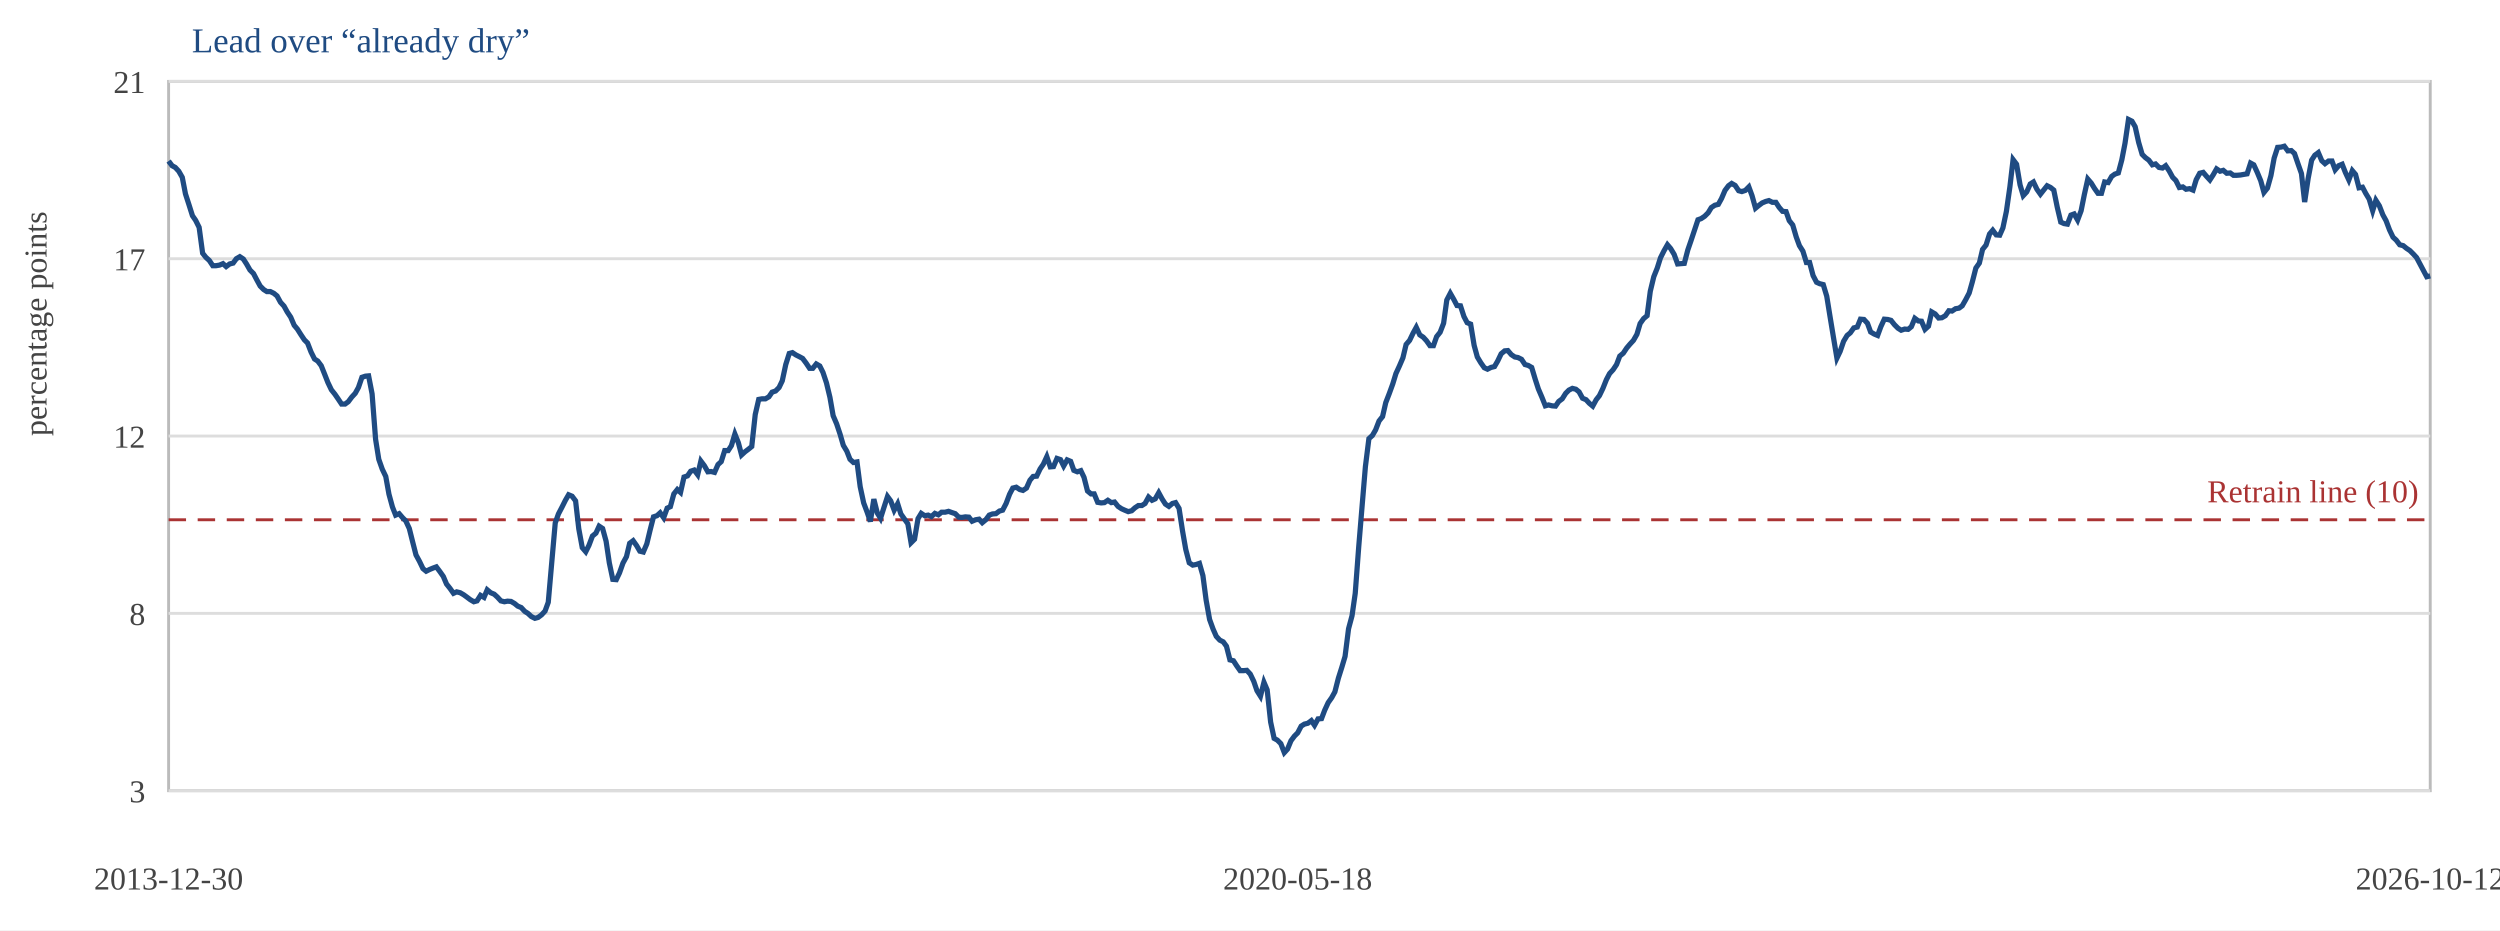
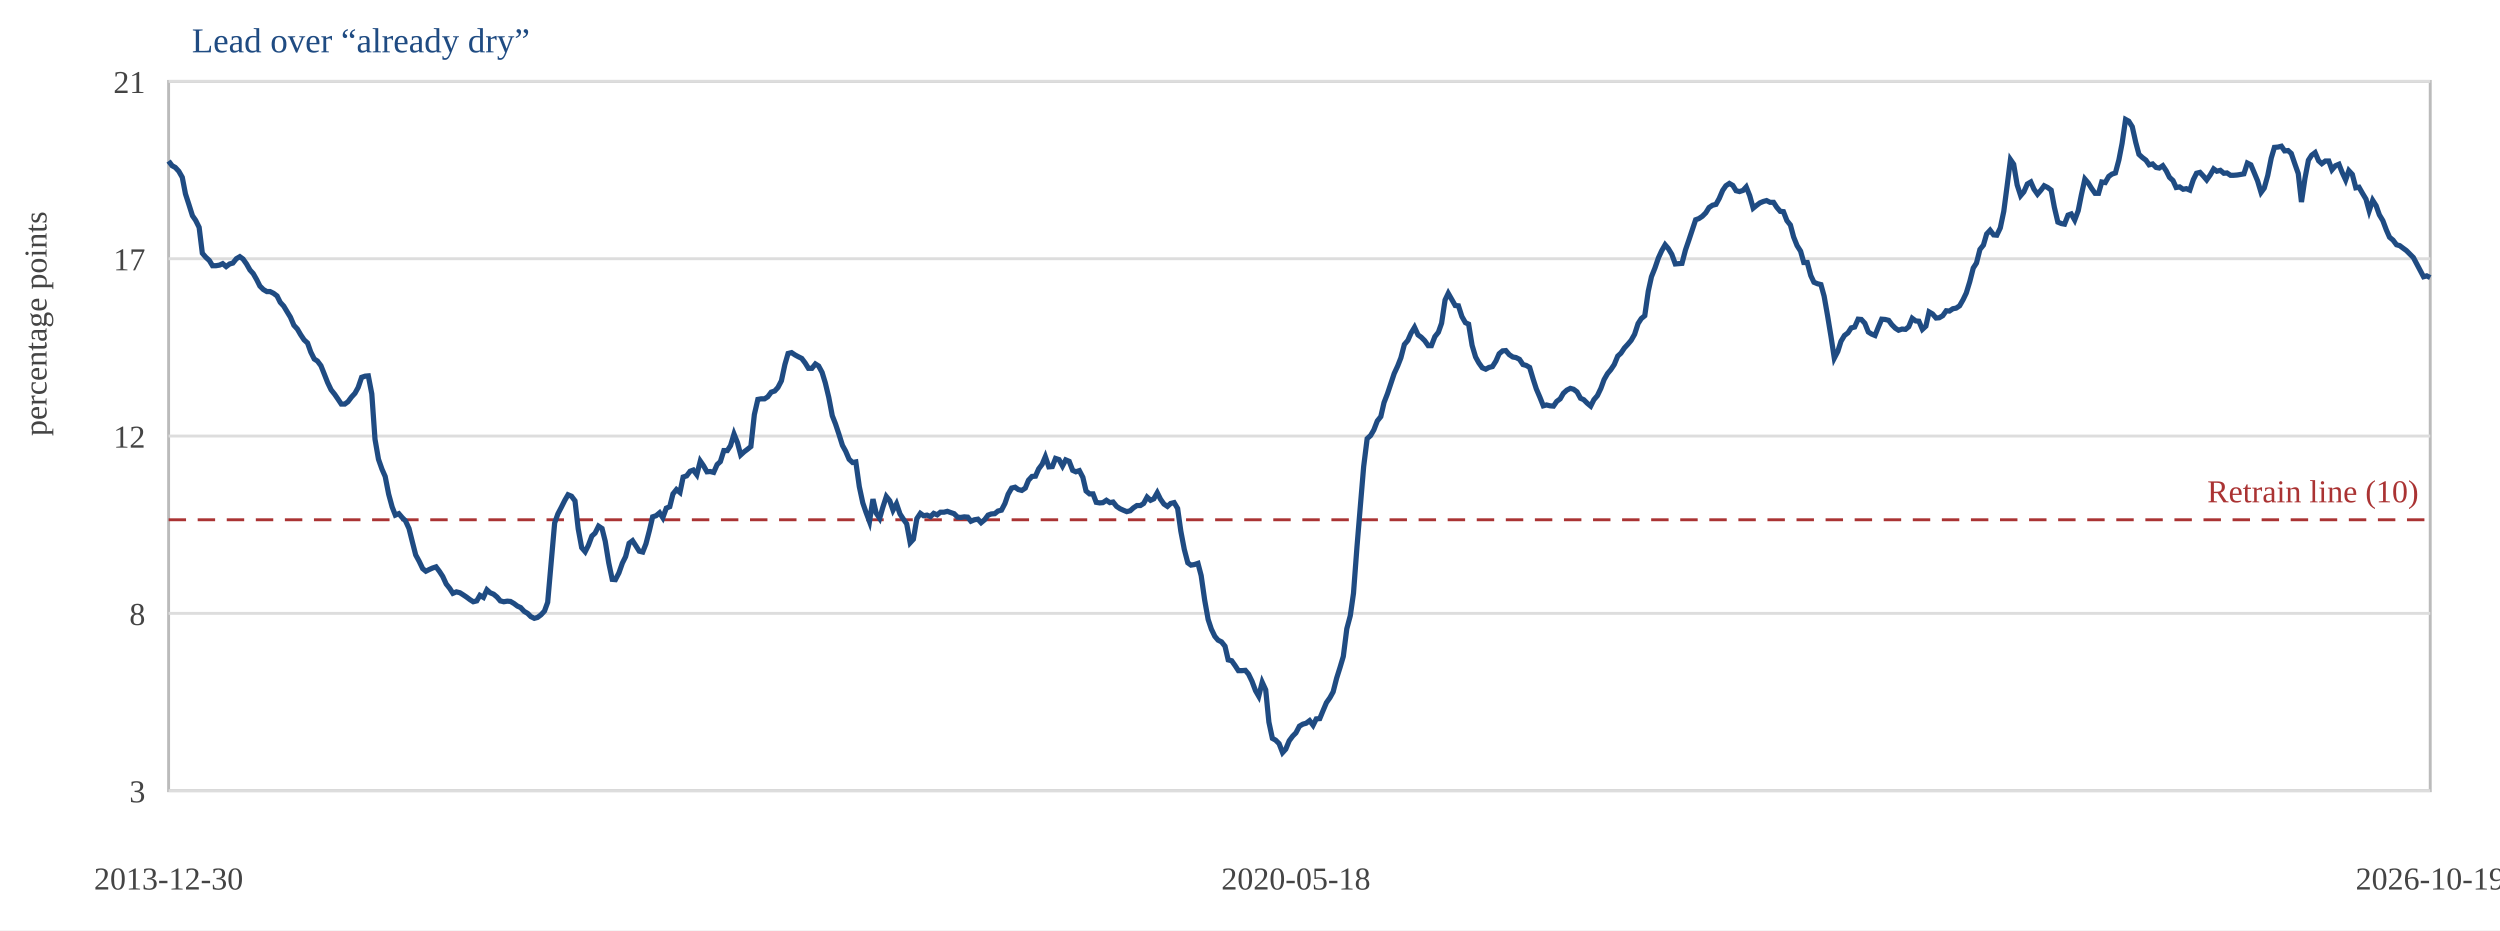
<svg xmlns="http://www.w3.org/2000/svg" width="860" height="320" viewBox="0 0 860 320" role="img">
  <rect width="860" height="320" fill="white" />
  <rect x="58" y="28" width="778" height="244" fill="none" stroke="#bbb" />
  <line x1="58" y1="272.0" x2="836" y2="272.0" stroke="#ddd" />
  <text x="50" y="276.0" text-anchor="end" font-size="11" fill="#444">3</text>
  <line x1="58" y1="211.0" x2="836" y2="211.0" stroke="#ddd" />
  <text x="50" y="215.0" text-anchor="end" font-size="11" fill="#444">8</text>
  <line x1="58" y1="150.0" x2="836" y2="150.0" stroke="#ddd" />
  <text x="50" y="154.0" text-anchor="end" font-size="11" fill="#444">12</text>
  <line x1="58" y1="89.0" x2="836" y2="89.0" stroke="#ddd" />
  <text x="50" y="93.0" text-anchor="end" font-size="11" fill="#444">17</text>
  <line x1="58" y1="28.0" x2="836" y2="28.0" stroke="#ddd" />
  <text x="50" y="32.0" text-anchor="end" font-size="11" fill="#444">21</text>
  <line x1="58" y1="178.8" x2="836" y2="178.8" stroke="#a33" stroke-dasharray="6 4" />
  <text x="832" y="172.8" text-anchor="end" font-size="11" fill="#a33">Retrain line (10)</text>
-   <polyline fill="none" stroke="#1f4b82" stroke-width="1.8" points="58.0,55.4 59.2,57.0 60.3,57.6 61.5,58.9 62.7,61.0 63.8,66.7 65.0,70.4 66.2,74.2 67.3,75.8 68.5,78.2 69.7,87.1 70.8,88.5 72.0,89.6 73.2,91.4 74.3,91.4 75.5,91.2 76.7,90.7 77.8,91.7 79.0,90.8 80.2,90.5 81.3,89.0 82.5,88.3 83.7,89.1 84.8,90.8 86.0,92.9 87.2,94.1 88.3,96.2 89.5,98.4 90.7,99.6 91.8,100.3 93.0,100.3 94.2,100.9 95.3,101.8 96.5,104.0 97.7,105.3 98.8,107.3 100.0,109.1 101.2,111.9 102.3,113.2 103.5,115.1 104.7,116.9 105.8,118.0 107.0,121.1 108.2,123.5 109.3,124.2 110.5,125.8 111.7,128.8 112.8,131.6 114.0,134.1 115.2,135.6 116.3,137.2 117.5,139.0 118.7,139.0 119.8,138.2 121.0,136.6 122.2,135.3 123.3,133.3 124.5,129.8 125.7,129.4 126.8,129.3 128.0,135.5 129.2,151.1 130.3,158.0 131.5,161.4 132.7,163.9 133.8,170.0 135.0,174.4 136.1,177.2 137.3,176.7 138.5,178.1 139.6,179.2 140.8,181.8 142.0,186.6 143.1,190.9 144.3,193.1 145.5,195.6 146.6,196.5 147.8,195.9 149.0,195.4 150.1,195.0 151.3,196.6 152.5,198.3 153.6,200.9 154.8,202.4 156.0,204.1 157.1,203.6 158.3,203.9 159.5,204.6 160.6,205.4 161.8,206.3 163.0,207.0 164.1,206.7 165.3,204.8 166.5,205.5 167.6,202.9 168.8,203.9 170.0,204.4 171.1,205.4 172.3,206.7 173.5,207.0 174.6,206.8 175.8,206.9 177.0,207.6 178.1,208.5 179.3,209.0 180.5,210.3 181.6,211.0 182.8,212.1 184.0,212.7 185.1,212.4 186.3,211.5 187.5,210.2 188.6,207.2 189.8,193.5 191.0,179.9 192.1,176.8 193.3,174.5 194.5,172.1 195.6,170.2 196.8,170.7 198.0,172.3 199.1,181.9 200.3,188.4 201.5,189.8 202.6,187.6 203.8,184.4 205.0,183.4 206.1,181.0 207.3,181.8 208.5,186.2 209.6,193.6 210.8,199.3 212.0,199.4 213.1,197.1 214.3,193.7 215.5,191.5 216.6,186.9 217.8,186.0 219.0,187.7 220.1,189.6 221.3,189.9 222.5,187.1 223.6,182.5 224.8,177.8 226.0,177.4 227.1,176.4 228.3,178.1 229.5,174.8 230.6,174.3 231.8,169.9 233.0,168.4 234.1,169.4 235.3,164.1 236.5,163.7 237.6,162.1 238.8,161.7 240.0,163.3 241.1,158.6 242.3,160.2 243.5,162.3 244.6,162.2 245.8,162.5 247.0,159.8 248.1,158.8 249.3,155.0 250.5,155.0 251.6,153.3 252.8,149.3 254.0,152.3 255.1,156.5 256.3,155.4 257.5,154.5 258.6,153.6 259.8,142.6 261.0,137.4 262.1,137.2 263.3,137.2 264.5,136.5 265.6,134.9 266.8,134.5 268.0,133.3 269.1,131.0 270.3,125.4 271.5,121.6 272.6,121.3 273.8,122.1 275.0,122.7 276.1,123.3 277.3,124.9 278.5,126.7 279.6,126.7 280.8,125.2 282.0,125.9 283.1,128.1 284.3,131.7 285.5,136.7 286.6,143.0 287.8,145.8 289.0,149.4 290.1,153.2 291.3,155.2 292.4,158.0 293.6,159.1 294.8,158.9 295.9,167.4 297.1,173.0 298.3,176.2 299.4,179.4 300.6,171.7 301.8,176.5 302.9,178.3 304.1,174.5 305.3,170.8 306.4,172.3 307.6,175.5 308.8,173.3 309.9,176.8 311.1,178.5 312.3,180.2 313.4,186.7 314.6,185.5 315.8,178.4 316.9,176.6 318.1,177.4 319.3,177.2 320.4,177.7 321.6,176.6 322.8,177.1 323.9,176.2 325.1,176.2 326.3,175.9 327.4,176.3 328.6,176.7 329.8,177.9 330.9,178.0 332.1,177.8 333.3,177.9 334.4,179.3 335.6,178.8 336.8,178.6 337.9,179.8 339.1,178.8 340.3,177.2 341.4,176.8 342.6,176.7 343.8,175.8 344.9,175.5 346.1,173.2 347.3,170.0 348.4,167.9 349.6,167.6 350.8,168.4 351.9,168.7 353.1,167.9 354.3,165.2 355.4,163.9 356.6,163.8 357.8,161.3 358.9,159.7 360.1,157.1 361.3,160.6 362.4,160.5 363.6,157.7 364.8,158.1 365.9,160.3 367.1,158.2 368.3,158.7 369.4,161.8 370.6,162.3 371.8,161.9 372.9,164.2 374.1,168.9 375.3,169.9 376.4,169.9 377.6,172.8 378.8,173.0 379.9,172.9 381.1,172.1 382.3,172.9 383.4,172.7 384.6,174.2 385.8,175.0 386.9,175.5 388.1,176.0 389.3,175.7 390.4,174.7 391.6,173.9 392.8,173.9 393.9,173.2 395.1,171.0 396.3,172.1 397.4,171.6 398.6,169.5 399.8,171.7 400.9,173.4 402.1,174.2 403.3,173.2 404.4,172.9 405.6,174.9 406.8,182.7 407.9,189.0 409.1,193.6 410.3,194.4 411.4,194.2 412.6,193.8 413.8,198.0 414.9,206.4 416.1,213.1 417.3,216.4 418.4,218.9 419.6,220.2 420.8,220.8 421.9,222.3 423.1,227.0 424.3,227.3 425.4,229.0 426.6,230.7 427.8,230.7 428.9,230.6 430.1,231.9 431.3,234.4 432.4,237.6 433.6,239.5 434.8,234.7 435.9,237.3 437.1,248.4 438.3,254.0 439.4,254.6 440.6,255.8 441.8,258.9 442.9,257.7 444.1,254.8 445.3,253.2 446.4,252.1 447.6,249.8 448.7,249.1 449.9,248.8 451.1,247.9 452.2,249.5 453.4,247.3 454.6,247.2 455.7,244.3 456.9,241.7 458.1,240.0 459.2,238.0 460.4,233.3 461.6,229.5 462.7,225.8 463.9,216.3 465.1,211.8 466.2,204.1 467.4,188.1 468.6,173.6 469.7,160.5 470.9,150.9 472.1,149.8 473.2,147.9 474.4,144.8 475.6,143.3 476.7,138.5 477.9,135.4 479.1,132.1 480.2,128.5 481.4,125.9 482.6,123.1 483.7,118.5 484.9,117.1 486.1,114.6 487.2,112.6 488.4,115.2 489.6,116.0 490.7,117.2 491.9,118.9 493.1,118.9 494.2,115.8 495.4,114.3 496.6,111.2 497.7,103.2 498.9,100.9 500.1,103.0 501.2,105.1 502.4,105.2 503.6,108.9 504.7,111.0 505.9,111.5 507.1,118.8 508.2,122.8 509.4,124.8 510.6,126.5 511.7,127.0 512.9,126.4 514.1,126.1 515.2,124.2 516.4,121.7 517.6,120.7 518.7,120.6 519.9,122.0 521.1,122.8 522.2,123.0 523.4,123.6 524.6,125.4 525.7,125.7 526.9,126.4 528.1,130.4 529.2,133.8 530.4,136.6 531.6,139.6 532.7,139.3 533.9,139.6 535.1,139.7 536.2,138.1 537.4,137.2 538.6,135.3 539.7,134.2 540.9,133.6 542.1,133.9 543.2,134.8 544.4,137.0 545.6,137.5 546.7,138.7 547.9,139.7 549.1,137.5 550.2,136.1 551.4,133.6 552.6,130.6 553.7,128.5 554.9,127.2 556.1,125.4 557.2,122.5 558.4,121.5 559.6,119.7 560.7,118.4 561.9,117.1 563.1,115.0 564.2,111.3 565.4,109.6 566.6,108.6 567.7,100.2 568.9,95.2 570.1,92.2 571.2,88.7 572.4,86.3 573.6,84.2 574.7,85.5 575.9,87.5 577.1,90.8 578.2,90.7 579.4,90.6 580.6,86.0 581.7,82.8 582.9,79.2 584.1,75.6 585.2,75.2 586.4,74.4 587.6,73.2 588.7,71.4 589.9,70.6 591.1,70.3 592.2,68.3 593.4,65.5 594.6,63.9 595.7,63.1 596.9,63.8 598.1,65.6 599.2,65.9 600.4,65.5 601.6,64.3 602.7,67.3 603.9,71.6 605.0,70.7 606.2,69.8 607.4,69.3 608.5,69.0 609.7,69.6 610.9,69.6 612.0,71.3 613.2,72.7 614.4,72.8 615.5,75.9 616.7,77.4 617.9,81.5 619.0,84.5 620.2,86.4 621.4,90.3 622.5,90.3 623.7,94.8 624.9,97.1 626.0,97.6 627.2,97.9 628.4,101.9 629.5,108.7 630.7,116.0 631.9,123.2 633.0,120.9 634.2,117.4 635.4,115.4 636.5,114.5 637.7,112.8 638.9,112.5 640.0,109.8 641.2,109.9 642.4,111.2 643.5,114.2 644.7,114.9 645.9,115.4 647.0,112.4 648.2,109.8 649.4,109.9 650.5,110.2 651.7,111.7 652.9,112.9 654.0,113.6 655.2,113.2 656.4,113.3 657.5,112.4 658.7,109.5 659.9,110.4 661.0,110.5 662.2,113.3 663.4,112.2 664.5,107.3 665.7,108.0 666.9,109.4 668.0,109.3 669.2,108.6 670.4,106.9 671.5,107.0 672.7,106.2 673.9,106.0 675.0,105.2 676.2,103.1 677.4,100.8 678.5,96.9 679.7,92.2 680.9,90.5 682.0,85.8 683.2,84.3 684.4,80.5 685.5,79.2 686.7,80.8 687.9,80.9 689.0,78.4 690.2,72.7 691.4,64.3 692.5,54.9 693.7,56.5 694.9,63.6 696.0,67.3 697.2,66.0 698.4,63.3 699.5,62.6 700.7,65.1 701.9,66.8 703.0,65.4 704.2,63.9 705.4,64.5 706.5,65.4 707.7,71.3 708.9,76.4 710.0,76.9 711.2,77.1 712.4,74.0 713.5,73.6 714.7,75.7 715.9,72.5 717.0,67.0 718.2,61.6 719.4,63.0 720.5,64.8 721.7,66.5 722.9,66.5 724.0,62.6 725.2,62.8 726.4,60.7 727.5,59.9 728.7,59.5 729.9,55.0 731.0,49.3 732.2,41.1 733.4,41.7 734.5,43.6 735.7,49.0 736.9,53.1 738.0,54.2 739.2,55.1 740.4,56.7 741.5,56.4 742.7,57.6 743.9,57.8 745.0,57.0 746.2,58.8 747.4,61.0 748.5,62.1 749.7,64.5 750.9,64.3 752.0,65.1 753.2,64.9 754.4,65.4 755.5,61.8 756.7,59.6 757.9,59.3 759.0,60.6 760.2,61.9 761.3,60.2 762.5,58.1 763.7,58.9 764.8,58.6 766.0,59.6 767.2,59.5 768.3,60.3 769.5,60.3 770.7,60.2 771.8,60.0 773.0,59.8 774.2,56.1 775.3,56.7 776.5,59.3 777.7,62.2 778.8,66.2 780.0,64.7 781.2,60.4 782.3,54.4 783.5,50.7 784.7,50.6 785.8,50.3 787.0,51.9 788.2,51.8 789.3,52.8 790.5,56.3 791.7,59.7 792.8,69.5 794.0,61.4 795.2,55.1 796.3,53.4 797.5,52.5 798.7,55.3 799.8,56.3 801.0,55.4 802.2,55.4 803.3,58.4 804.5,57.0 805.7,56.5 806.8,59.3 808.0,61.9 809.2,58.7 810.3,60.0 811.5,64.6 812.7,64.4 813.8,66.5 815.0,68.5 816.2,72.5 817.3,68.9 818.5,70.8 819.7,73.9 820.8,75.9 822.0,79.1 823.2,81.6 824.3,82.6 825.5,84.2 826.7,84.5 827.8,85.4 829.0,86.2 830.2,87.4 831.3,88.6 834.8,95.2 836.0,94.9" />
+   <polyline fill="none" stroke="#1f4b82" stroke-width="1.8" points="58.0,55.4 59.2,57.0 60.3,57.6 61.5,58.9 62.7,61.0 63.8,66.7 65.0,70.4 66.2,74.2 67.3,75.8 68.5,78.2 69.6,87.1 70.8,88.5 72.0,89.6 73.1,91.4 74.3,91.4 75.5,91.2 76.6,90.7 77.8,91.7 79.0,90.8 80.1,90.5 81.3,89.0 82.5,88.3 83.6,89.1 84.8,90.8 86.0,92.9 87.1,94.1 88.3,96.2 89.4,98.4 90.6,99.6 91.8,100.3 92.9,100.3 94.1,100.9 95.3,101.8 96.4,104.0 97.6,105.3 98.8,107.3 99.9,109.1 101.1,111.9 102.3,113.2 103.4,115.1 104.6,116.9 105.8,118.0 106.9,121.1 108.1,123.5 109.2,124.2 110.4,125.8 111.6,128.8 112.7,131.6 113.9,134.1 115.1,135.6 116.2,137.2 117.4,139.0 118.6,139.0 119.7,138.2 120.9,136.6 122.1,135.3 123.2,133.3 124.4,129.8 125.6,129.4 126.7,129.3 127.9,135.5 129.0,151.1 130.2,158.0 131.4,161.4 132.5,163.9 133.7,170.0 134.9,174.4 136.0,177.2 137.2,176.7 138.4,178.1 139.5,179.2 140.7,181.8 141.9,186.6 143.0,190.9 144.2,193.1 145.4,195.6 146.5,196.5 147.7,195.9 148.8,195.4 150.0,195.0 151.2,196.6 152.3,198.3 153.5,200.9 154.7,202.4 155.8,204.1 157.0,203.6 158.2,203.9 159.3,204.6 160.5,205.4 161.7,206.3 162.8,207.0 164.0,206.7 165.1,204.8 166.3,205.5 167.5,202.9 168.6,203.9 169.8,204.4 171.0,205.4 172.1,206.7 173.3,207.0 174.5,206.8 175.6,206.9 176.8,207.6 178.0,208.5 179.1,209.0 180.3,210.3 181.5,211.0 182.6,212.1 183.8,212.7 184.9,212.4 186.1,211.5 187.3,210.2 188.4,207.2 189.6,193.5 190.8,179.9 191.9,176.8 193.1,174.5 194.3,172.1 195.4,170.2 196.6,170.7 197.8,172.3 198.9,181.9 200.1,188.4 201.3,189.8 202.4,187.6 203.6,184.4 204.7,183.4 205.9,181.0 207.1,181.8 208.2,186.2 209.4,193.6 210.6,199.3 211.7,199.4 212.9,197.1 214.1,193.7 215.2,191.5 216.4,186.9 217.6,186.0 218.7,187.7 219.9,189.6 221.1,189.9 222.2,187.1 223.4,182.5 224.5,177.8 225.7,177.4 226.9,176.4 228.0,178.1 229.2,174.8 230.4,174.3 231.5,169.9 232.7,168.4 233.9,169.4 235.0,164.1 236.2,163.7 237.4,162.1 238.5,161.7 239.7,163.3 240.9,158.6 242.0,160.2 243.2,162.3 244.3,162.2 245.5,162.5 246.7,159.8 247.8,158.8 249.0,155.0 250.2,155.0 251.3,153.3 252.5,149.3 253.7,152.3 254.8,156.5 256.0,155.4 257.2,154.5 258.3,153.6 259.5,142.6 260.7,137.4 261.8,137.2 263.0,137.2 264.1,136.5 265.3,134.9 266.5,134.5 267.6,133.3 268.8,131.0 270.0,125.4 271.1,121.6 272.3,121.3 273.5,122.1 274.6,122.7 275.8,123.3 277.0,124.9 278.1,126.7 279.3,126.7 280.5,125.2 281.6,125.9 282.8,128.1 283.9,131.7 285.1,136.7 286.3,143.0 287.4,145.8 288.6,149.4 289.8,153.2 290.9,155.2 292.1,158.0 293.3,159.1 294.4,158.9 295.6,167.4 296.8,173.0 297.9,176.2 299.1,179.4 300.3,171.7 301.4,176.5 302.6,178.3 303.7,174.5 304.9,170.8 306.1,172.3 307.2,175.5 308.4,173.3 309.6,176.8 310.7,178.5 311.9,180.2 313.1,186.7 314.2,185.5 315.4,178.4 316.6,176.6 317.7,177.4 318.9,177.2 320.1,177.7 321.2,176.6 322.4,177.1 323.5,176.2 324.7,176.2 325.9,175.9 327.0,176.3 328.2,176.7 329.4,177.9 330.5,178.0 331.7,177.8 332.9,177.9 334.0,179.3 335.2,178.8 336.4,178.6 337.5,179.8 338.7,178.8 339.9,177.2 341.0,176.8 342.2,176.7 343.3,175.8 344.5,175.5 345.7,173.2 346.8,170.0 348.0,167.9 349.2,167.6 350.3,168.4 351.5,168.7 352.7,167.9 353.8,165.2 355.0,163.9 356.2,163.8 357.3,161.3 358.5,159.7 359.6,157.1 360.8,160.6 362.0,160.5 363.1,157.7 364.3,158.1 365.5,160.3 366.6,158.2 367.8,158.7 369.0,161.8 370.1,162.3 371.3,161.9 372.5,164.2 373.6,168.9 374.8,169.9 376.0,169.9 377.1,172.8 378.3,173.0 379.4,172.9 380.6,172.1 381.8,172.9 382.9,172.7 384.1,174.2 385.3,175.0 386.4,175.5 387.6,176.0 388.8,175.7 389.9,174.7 391.1,173.9 392.3,173.9 393.4,173.2 394.6,171.0 395.8,172.1 396.9,171.6 398.1,169.5 399.2,171.7 400.4,173.4 401.6,174.2 402.7,173.2 403.9,172.9 405.1,174.9 406.2,182.7 407.4,189.0 408.6,193.6 409.7,194.4 410.9,194.2 412.1,193.8 413.2,198.0 414.4,206.4 415.6,213.1 416.7,216.4 417.9,218.9 419.0,220.2 420.2,220.8 421.4,222.3 422.5,227.0 423.7,227.3 424.9,229.0 426.0,230.7 427.2,230.7 428.4,230.6 429.5,231.9 430.7,234.4 431.9,237.6 433.0,239.5 434.2,234.7 435.4,237.3 436.5,248.4 437.7,254.0 438.8,254.6 440.0,255.8 441.2,258.9 442.3,257.7 443.5,254.8 444.7,253.2 445.8,252.1 447.0,249.8 448.2,249.1 449.3,248.8 450.5,247.9 451.7,249.5 452.8,247.3 454.0,247.2 455.2,244.3 456.3,241.7 457.5,240.0 458.6,238.0 459.8,233.3 461.0,229.5 462.1,225.8 463.3,216.3 464.5,211.8 465.6,204.1 466.8,188.1 468.0,173.6 469.1,160.5 470.3,150.9 471.5,149.8 472.6,147.9 473.8,144.8 475.0,143.3 476.1,138.5 477.3,135.4 478.4,132.1 479.6,128.5 480.8,125.9 481.9,123.1 483.1,118.5 484.3,117.1 485.4,114.6 486.6,112.6 487.8,115.2 488.9,116.0 490.1,117.2 491.3,118.9 492.4,118.9 493.6,115.8 494.8,114.3 495.9,111.2 497.1,103.2 498.2,100.9 499.4,103.0 500.6,105.1 501.7,105.2 502.9,108.9 504.1,111.0 505.2,111.5 506.4,118.8 507.6,122.8 508.7,124.8 509.9,126.5 511.1,127.0 512.2,126.4 513.4,126.1 514.6,124.2 515.7,121.7 516.9,120.7 518.0,120.6 519.2,122.0 520.4,122.8 521.5,123.0 522.7,123.6 523.9,125.4 525.0,125.7 526.2,126.4 527.4,130.4 528.5,133.8 529.7,136.6 530.9,139.6 532.0,139.3 533.2,139.6 534.4,139.7 535.5,138.1 536.7,137.2 537.8,135.3 539.0,134.2 540.2,133.6 541.3,133.9 542.5,134.8 543.7,137.0 544.8,137.5 546.0,138.7 547.2,139.7 548.3,137.5 549.5,136.1 550.7,133.6 551.8,130.6 553.0,128.5 554.1,127.2 555.3,125.4 556.5,122.5 557.6,121.5 558.8,119.7 560.0,118.4 561.1,117.1 562.3,115.0 563.5,111.3 564.6,109.6 565.8,108.6 567.0,100.2 568.1,95.2 569.3,92.2 570.5,88.7 571.6,86.3 572.8,84.2 573.9,85.5 575.1,87.5 576.3,90.8 577.4,90.7 578.6,90.6 579.8,86.0 580.9,82.8 582.1,79.2 583.3,75.6 584.4,75.2 585.6,74.4 586.8,73.2 587.9,71.4 589.1,70.6 590.3,70.3 591.4,68.3 592.6,65.5 593.7,63.9 594.9,63.1 596.1,63.8 597.2,65.6 598.4,65.9 599.6,65.5 600.7,64.3 601.9,67.3 603.1,71.6 604.2,70.7 605.4,69.8 606.6,69.3 607.7,69.0 608.9,69.6 610.1,69.6 611.2,71.3 612.4,72.7 613.5,72.8 614.7,75.9 615.9,77.4 617.0,81.5 618.2,84.5 619.4,86.4 620.5,90.3 621.7,90.3 622.9,94.8 624.0,97.1 625.2,97.6 626.4,97.9 627.5,101.9 628.7,108.7 629.9,116.0 631.0,123.2 632.2,120.9 633.3,117.4 634.5,115.4 635.7,114.5 636.8,112.8 638.0,112.5 639.2,109.8 640.3,109.9 641.5,111.2 642.7,114.2 643.8,114.9 645.0,115.4 646.2,112.4 647.3,109.8 648.5,109.9 649.7,110.2 650.8,111.7 652.0,112.9 653.1,113.6 654.3,113.2 655.5,113.3 656.6,112.4 657.8,109.5 659.0,110.4 660.1,110.5 661.3,113.3 662.5,112.2 663.6,107.3 664.8,108.0 666.0,109.4 667.1,109.3 668.3,108.6 669.5,106.9 670.6,107.0 671.8,106.2 672.9,106.0 674.1,105.2 675.3,103.1 676.4,100.8 677.6,96.9 678.8,92.2 679.9,90.5 681.1,85.8 682.3,84.3 683.4,80.5 684.6,79.2 685.8,80.8 686.9,80.9 688.1,78.4 689.3,72.7 690.4,64.3 691.6,54.9 692.7,56.5 693.9,63.6 695.1,67.3 696.2,66.0 697.4,63.3 698.6,62.6 699.7,65.1 700.9,66.8 702.1,65.4 703.2,63.9 704.4,64.5 705.6,65.4 706.7,71.3 707.9,76.4 709.1,76.9 710.2,77.1 711.4,74.0 712.5,73.6 713.7,75.7 714.9,72.5 716.0,67.0 717.2,61.6 718.4,63.0 719.5,64.8 720.7,66.5 721.9,66.5 723.0,62.6 724.2,62.8 725.4,60.7 726.5,59.9 727.7,59.5 728.9,55.0 730.0,49.3 731.2,41.1 732.3,41.7 733.5,43.6 734.7,49.0 735.8,53.1 737.0,54.2 738.2,55.1 739.3,56.7 740.5,56.4 741.7,57.6 742.8,57.8 744.0,57.0 745.2,58.8 746.3,61.0 747.5,62.1 748.6,64.5 749.8,64.3 751.0,65.1 752.1,64.9 753.3,65.4 754.5,61.8 755.6,59.6 756.8,59.3 758.0,60.6 759.1,61.9 760.3,60.2 761.5,58.1 762.6,58.9 763.8,58.6 765.0,59.6 766.1,59.5 767.3,60.3 768.4,60.3 769.6,60.2 770.8,60.0 771.9,59.8 773.1,56.1 774.3,56.7 775.4,59.3 776.6,62.2 777.8,66.2 778.9,64.7 780.1,60.4 781.3,54.4 782.4,50.7 783.6,50.6 784.8,50.3 785.9,51.9 787.1,51.8 788.2,52.8 789.4,56.3 790.6,59.7 791.7,69.5 792.9,61.4 794.1,55.1 795.2,53.4 796.4,52.5 797.6,55.3 798.7,56.3 799.9,55.4 801.1,55.4 802.2,58.4 803.4,57.0 804.6,56.5 805.7,59.3 806.9,61.9 808.0,58.7 809.2,60.0 810.4,64.6 811.5,64.4 812.7,66.5 813.9,68.5 815.0,72.5 816.2,68.9 817.4,70.8 818.5,73.9 819.7,75.9 820.9,79.1 822.0,81.6 823.2,82.6 824.4,84.2 825.5,84.5 826.7,85.4 827.8,86.2 829.0,87.4 830.2,88.6 833.7,95.2 834.8,94.9 836.0,95.5" />
  <text x="66" y="18" font-size="12" fill="#1f4b82">Lead over “already dry”</text>
  <text x="58.0" y="306" text-anchor="middle" font-size="11" fill="#444">2013-12-30</text>
-   <text x="446.4" y="306" text-anchor="middle" font-size="11" fill="#444">2020-05-18</text>
-   <text x="836.0" y="306" text-anchor="middle" font-size="11" fill="#444">2026-10-12</text>
+   <text x="445.8" y="306" text-anchor="middle" font-size="11" fill="#444">2020-05-18</text>
+   <text x="836.0" y="306" text-anchor="middle" font-size="11" fill="#444">2026-10-19</text>
  <text x="16" y="150" transform="rotate(-90 16,150)" font-size="11" fill="#444">percentage points</text>
</svg>
